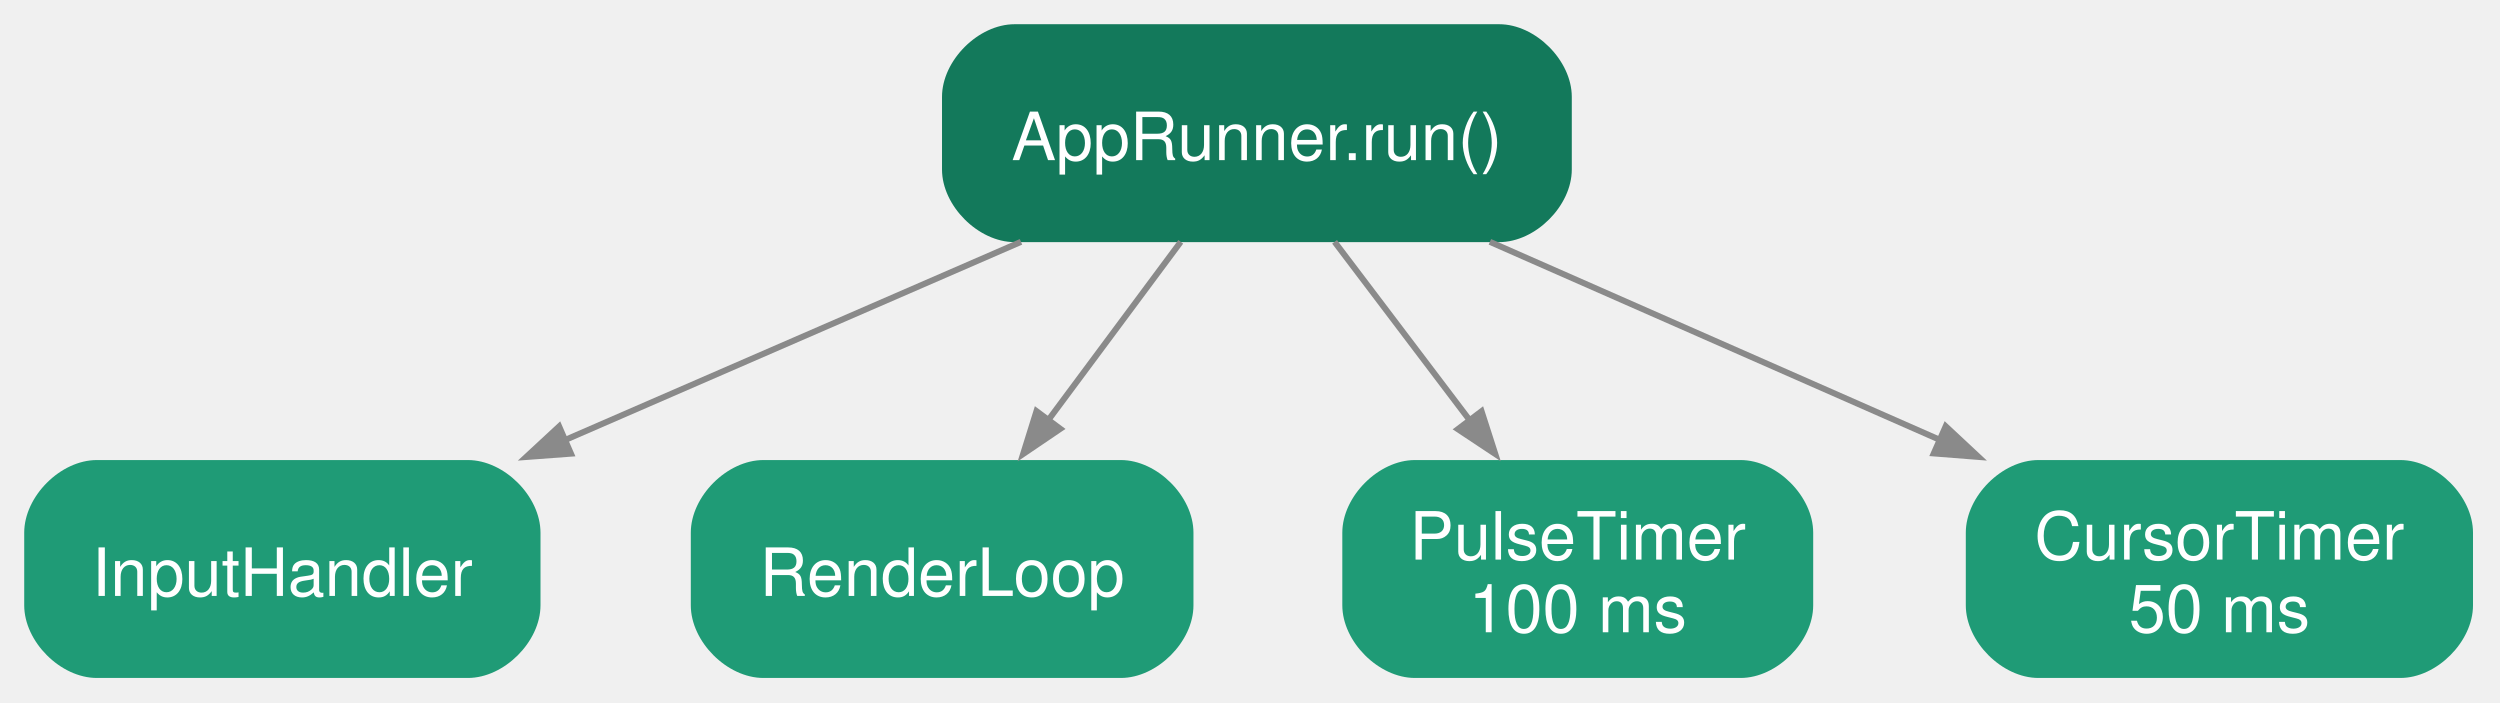
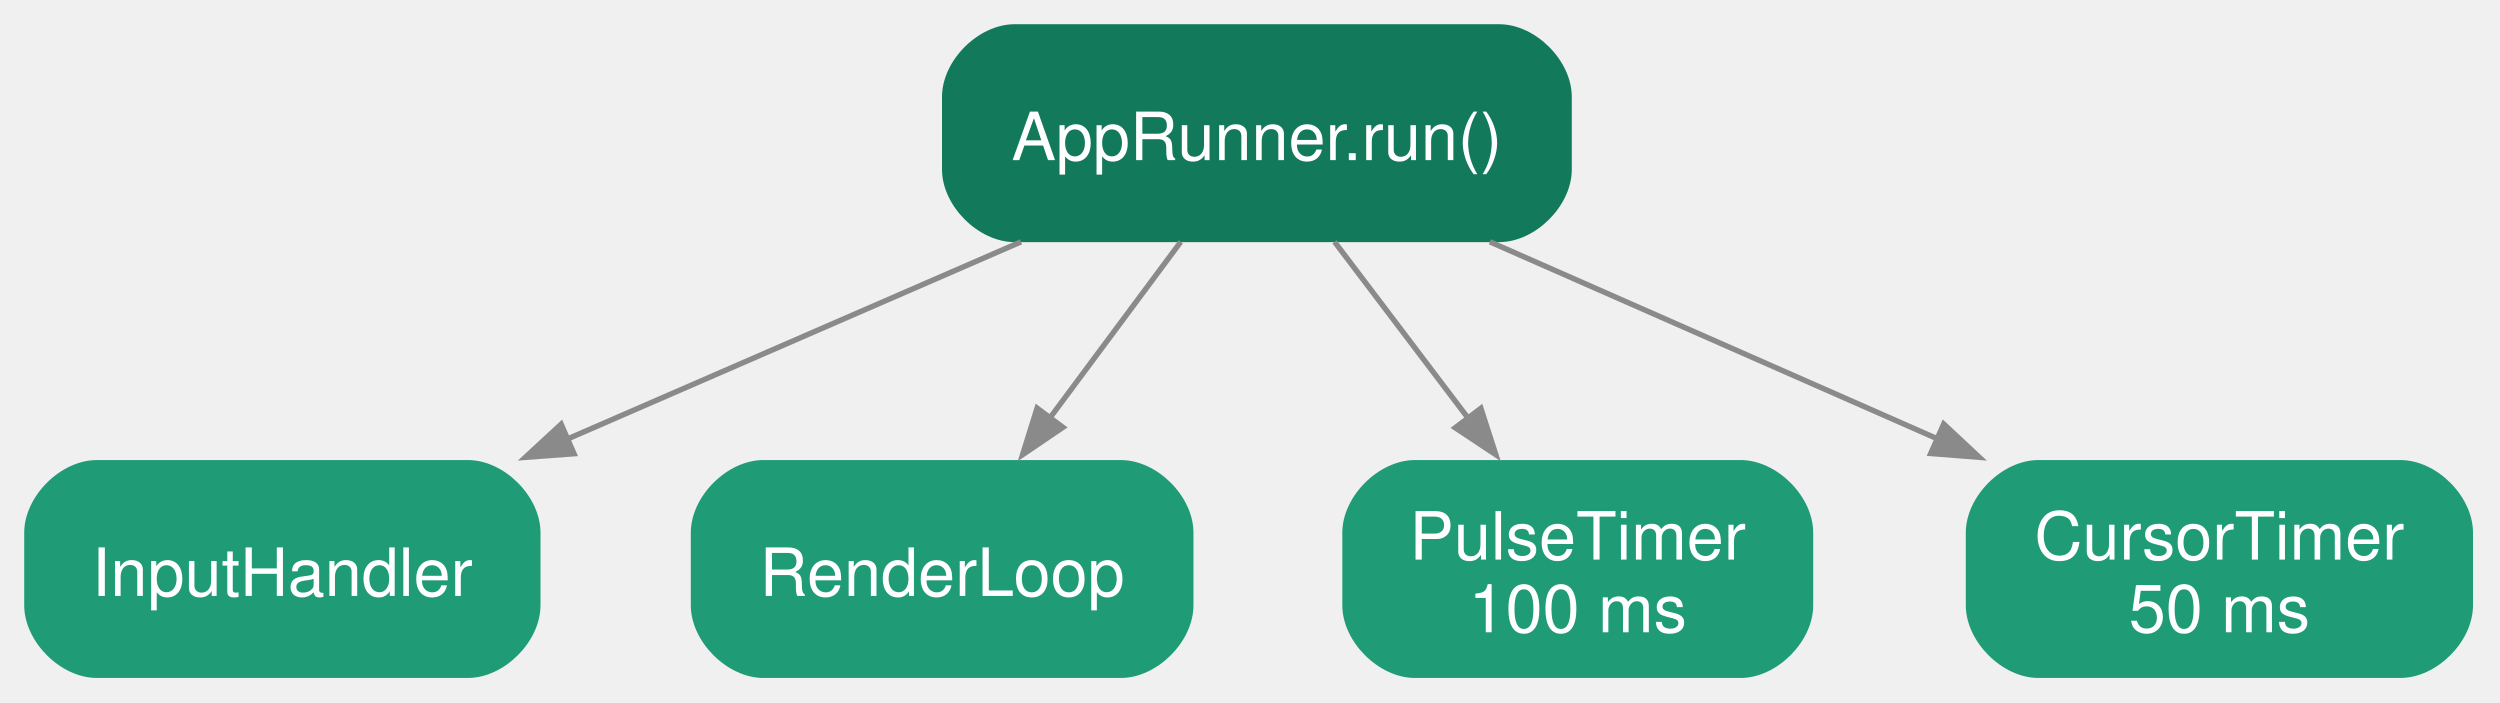
<svg xmlns="http://www.w3.org/2000/svg" width="413pt" height="116pt" viewBox="0.00 0.00 413.00 116.00">
  <style>
+ .edge path { fill: none; stroke: #8a8a8a; }
+ .edge polygon { stroke: #8a8a8a; fill: #8a8a8a; }
+ .cluster path, .cluster polygon { fill: none; stroke: #c8c8c8; }
@media (prefers-color-scheme: dark) {
  .edge text { fill: #cdd1d5; }
  .edge path { stroke: #9aa0a6; }
  .edge polygon { stroke: #9aa0a6; fill: #9aa0a6; }
  .cluster text { fill: #9aa0a6; }
-   .cluster polygon, .cluster path { stroke: #5a5a5a; }
+   .cluster path, .cluster polygon { stroke: #5a5a5a; }
}
</style>
  <g id="graph0" class="graph" transform="scale(1 1) rotate(0) translate(4 112)">
    <g id="node1" class="node">
      <path fill="#13795b" stroke="black" stroke-width="0" d="M243.66,-108C243.66,-108 163.62,-108 163.62,-108 157.62,-108 151.62,-102 151.62,-96 151.62,-96 151.62,-84 151.62,-84 151.62,-78 157.62,-72 163.62,-72 163.62,-72 243.66,-72 243.66,-72 249.66,-72 255.66,-78 255.66,-84 255.66,-84 255.66,-96 255.66,-96 255.66,-102 249.66,-108 243.66,-108" />
      <text xml:space="preserve" text-anchor="middle" x="203.64" y="-85.55" font-family="Helvetica,sans-Serif" font-size="11.00" fill="white">AppRunner.run()</text>
    </g>
    <g id="node2" class="node">
      <path fill="#1f9b76" stroke="black" stroke-width="0" d="M73.29,-36C73.29,-36 12,-36 12,-36 6,-36 0,-30 0,-24 0,-24 0,-12 0,-12 0,-6 6,0 12,0 12,0 73.29,0 73.29,0 79.29,0 85.29,-6 85.29,-12 85.29,-12 85.29,-24 85.29,-24 85.29,-30 79.29,-36 73.29,-36" />
      <text xml:space="preserve" text-anchor="middle" x="42.64" y="-13.55" font-family="Helvetica,sans-Serif" font-size="11.00" fill="white">InputHandler</text>
    </g>
    <g id="edge1" class="edge">
-       <path fill="none" stroke="#8a8a8a" d="M164.67,-72.05C141.91,-62.16 113.06,-49.62 89.12,-39.21" />
-       <polygon fill="#8a8a8a" stroke="#8a8a8a" points="90.32,-37.06 82.93,-36.51 88.37,-41.55 90.32,-37.06" />
+       <path vector-effect="non-scaling-stroke" fill="none" stroke="#8a8a8a" stroke-width="1.2" d="M164.67,-72.05C142.01,-62.2 113.31,-49.72 89.43,-39.34" />
+       <polygon fill="#8a8a8a" stroke="#8a8a8a" stroke-width="1.2" points="90.6,-37.18 83.2,-36.63 88.65,-41.67 90.6,-37.18" />
    </g>
    <g id="node3" class="node">
      <path fill="#1f9b76" stroke="black" stroke-width="0" d="M181.16,-36C181.16,-36 122.12,-36 122.12,-36 116.12,-36 110.12,-30 110.12,-24 110.12,-24 110.12,-12 110.12,-12 110.12,-6 116.12,0 122.12,0 122.12,0 181.16,0 181.16,0 187.16,0 193.16,-6 193.16,-12 193.16,-12 193.16,-24 193.16,-24 193.16,-30 187.16,-36 181.16,-36" />
      <text xml:space="preserve" text-anchor="middle" x="151.64" y="-13.55" font-family="Helvetica,sans-Serif" font-size="11.00" fill="white">RenderLoop</text>
    </g>
    <g id="edge2" class="edge">
-       <path fill="none" stroke="#8a8a8a" d="M191.06,-72.05C184.48,-63.2 176.32,-52.22 169.14,-42.55" />
-       <polygon fill="#8a8a8a" stroke="#8a8a8a" points="171.16,-41.16 165.02,-37 167.23,-44.08 171.16,-41.16" />
+       <path vector-effect="non-scaling-stroke" fill="none" stroke="#8a8a8a" stroke-width="1.2" d="M191.06,-72.05C184.54,-63.28 176.48,-52.43 169.35,-42.83" />
+       <polygon fill="#8a8a8a" stroke="#8a8a8a" stroke-width="1.2" points="171.34,-41.41 165.2,-37.25 167.41,-44.33 171.34,-41.41" />
    </g>
    <g id="node4" class="node">
      <path fill="#1f9b76" stroke="black" stroke-width="0" d="M283.54,-36C283.54,-36 229.75,-36 229.75,-36 223.75,-36 217.75,-30 217.75,-24 217.75,-24 217.75,-12 217.75,-12 217.75,-6 223.75,0 229.75,0 229.75,0 283.54,0 283.54,0 289.54,0 295.54,-6 295.54,-12 295.54,-12 295.54,-24 295.54,-24 295.54,-30 289.54,-36 283.54,-36" />
      <text xml:space="preserve" text-anchor="middle" x="256.64" y="-19.55" font-family="Helvetica,sans-Serif" font-size="11.00" fill="white">PulseTimer</text>
      <text xml:space="preserve" text-anchor="middle" x="256.64" y="-7.55" font-family="Helvetica,sans-Serif" font-size="11.00" fill="white">100 ms</text>
    </g>
    <g id="edge3" class="edge">
-       <path fill="none" stroke="#8a8a8a" d="M216.47,-72.05C223.18,-63.2 231.49,-52.22 238.81,-42.55" />
-       <polygon fill="#8a8a8a" stroke="#8a8a8a" points="240.75,-44.06 243.02,-37 236.84,-41.1 240.75,-44.06" />
+       <path vector-effect="non-scaling-stroke" fill="none" stroke="#8a8a8a" stroke-width="1.2" d="M216.47,-72.05C223.18,-63.2 231.49,-52.22 238.81,-42.55" />
+       <polygon fill="#8a8a8a" stroke="#8a8a8a" stroke-width="1.2" points="240.56,-44.3 242.84,-37.24 236.66,-41.34 240.56,-44.3" />
    </g>
    <g id="node5" class="node">
      <path fill="#1f9b76" stroke="black" stroke-width="0" d="M392.54,-36C392.54,-36 332.75,-36 332.75,-36 326.75,-36 320.75,-30 320.75,-24 320.75,-24 320.75,-12 320.75,-12 320.75,-6 326.75,0 332.75,0 332.75,0 392.54,0 392.54,0 398.54,0 404.54,-6 404.54,-12 404.54,-12 404.54,-24 404.54,-24 404.54,-30 398.54,-36 392.54,-36" />
      <text xml:space="preserve" text-anchor="middle" x="362.64" y="-19.55" font-family="Helvetica,sans-Serif" font-size="11.00" fill="white">CursorTimer</text>
      <text xml:space="preserve" text-anchor="middle" x="362.64" y="-7.55" font-family="Helvetica,sans-Serif" font-size="11.00" fill="white">50 ms</text>
    </g>
    <g id="edge4" class="edge">
-       <path fill="none" stroke="#8a8a8a" d="M242.13,-72.05C264.61,-62.16 293.11,-49.62 316.74,-39.21" />
-       <polygon fill="#8a8a8a" stroke="#8a8a8a" points="317.43,-41.58 322.85,-36.52 315.46,-37.1 317.43,-41.58" />
+       <path vector-effect="non-scaling-stroke" fill="none" stroke="#8a8a8a" stroke-width="1.2" d="M242.13,-72.05C264.51,-62.2 292.86,-49.72 316.44,-39.34" />
+       <polygon fill="#8a8a8a" stroke="#8a8a8a" stroke-width="1.2" points="317.15,-41.7 322.57,-36.64 315.18,-37.22 317.15,-41.7" />
    </g>
  </g>
</svg>
